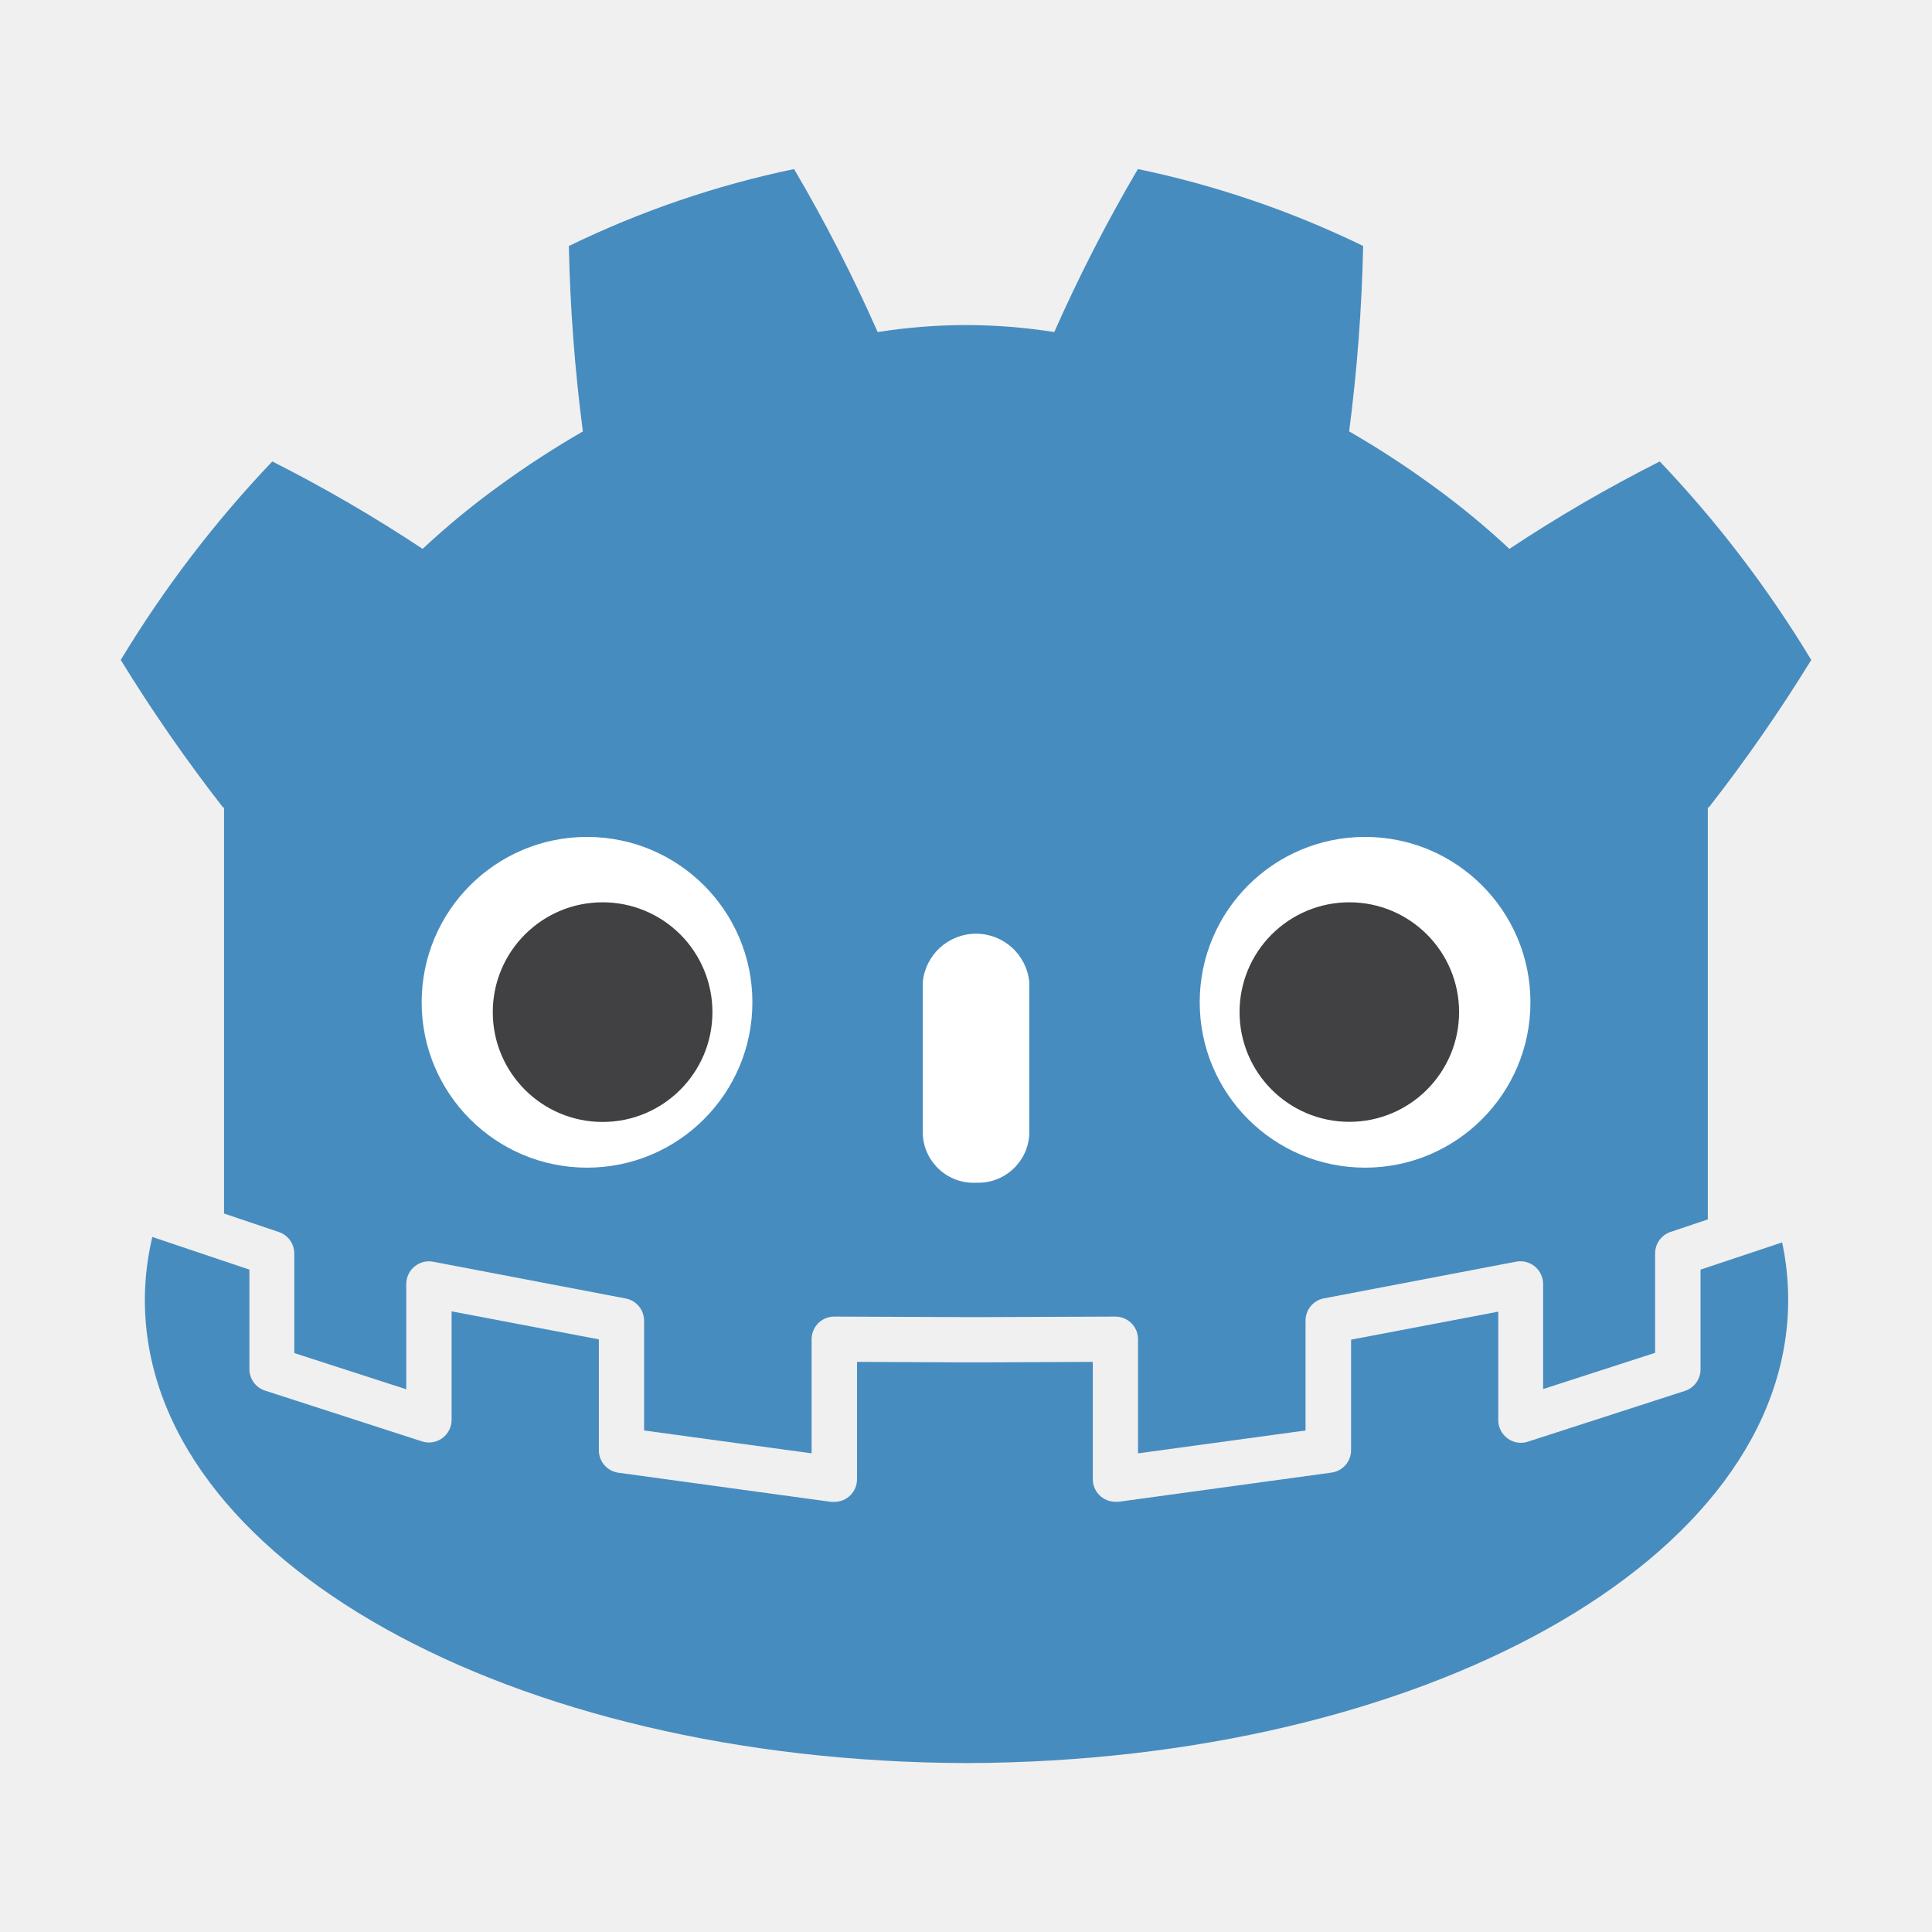
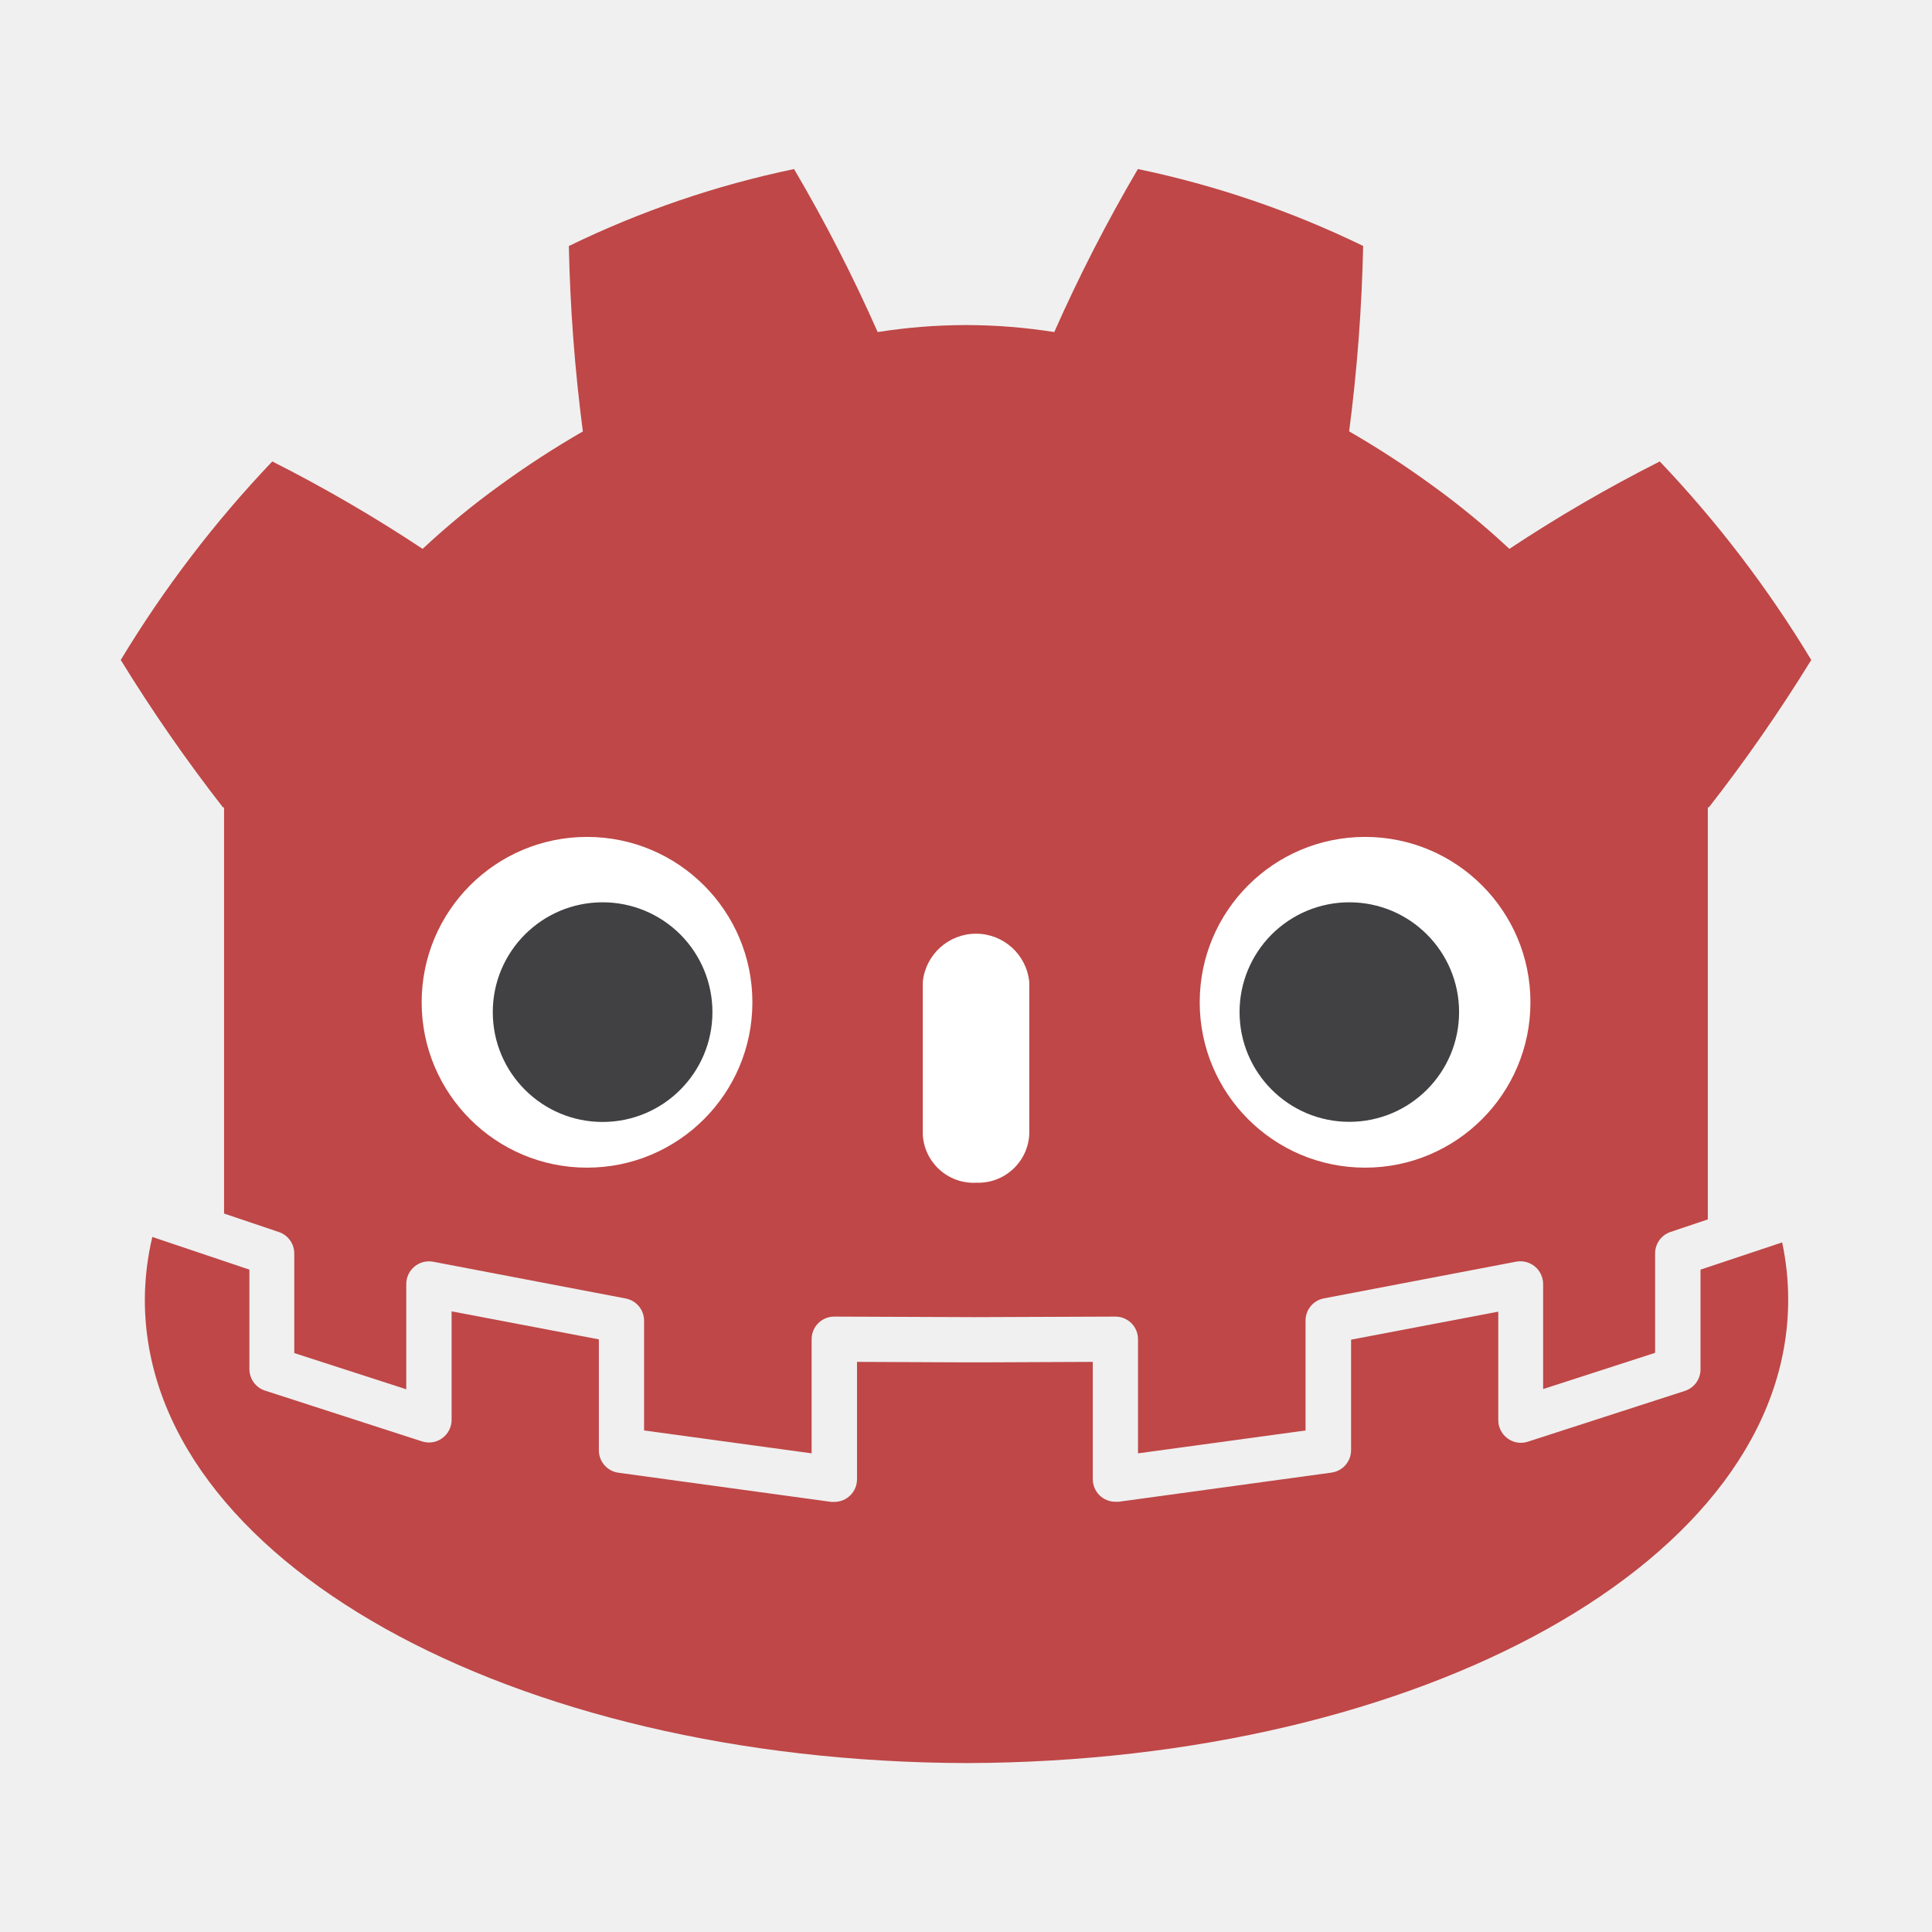
- <svg xmlns="http://www.w3.org/2000/svg" viewBox="0 0 32 32">
-   <path d="M28.166,21.029v1.652a.374.374,0,0,1-.26.357l-2.6.841a.367.367,0,0,1-.335-.054.374.374,0,0,1-.155-.3v-1.8l-2.438.464V24.02a.375.375,0,0,1-.325.371l-3.525.483c-.016,0-.034,0-.051,0A.374.374,0,0,1,18.1,24.5V22.557l-1.819.008h-.267l-1.819-.008V24.5a.375.375,0,0,1-.375.376c-.017,0-.034,0-.052,0l-3.525-.483a.375.375,0,0,1-.324-.371V22.184l-2.439-.464v1.8a.374.374,0,0,1-.154.3.37.37,0,0,1-.336.054l-2.6-.841a.374.374,0,0,1-.259-.357V21.029l-1.608-.541a4.558,4.558,0,0,0-.124,1.04c0,4.317,6.082,7.65,13.6,7.674h.019c7.517-.024,13.6-3.356,13.6-7.674a4.54,4.54,0,0,0-.1-.95Z" style="fill:#478cbf" />
-   <path d="M3.711,13.373V20.1l.907.306a.374.374,0,0,1,.256.355v1.65l1.855.6V21.267a.376.376,0,0,1,.445-.369l3.189.609a.374.374,0,0,1,.305.368v1.818l2.775.379v-1.89a.374.374,0,0,1,.376-.375h0l2.327.009,2.326-.009a.374.374,0,0,1,.377.375v1.89l2.775-.379V21.874a.373.373,0,0,1,.3-.368l3.189-.609a.377.377,0,0,1,.446.369v1.741l1.855-.6V20.76a.374.374,0,0,1,.255-.355l.618-.208V13.373h.017A26.792,26.792,0,0,0,30,10.931a19.02,19.02,0,0,0-2.509-3.288A24.507,24.507,0,0,0,25,9.091a13.01,13.01,0,0,0-1.279-1.052,15.365,15.365,0,0,0-1.375-.894,28.353,28.353,0,0,0,.232-3.071A15.968,15.968,0,0,0,18.847,2.8a26.44,26.44,0,0,0-1.385,2.7,9.46,9.46,0,0,0-1.453-.116h-.018a9.457,9.457,0,0,0-1.454.116,26.275,26.275,0,0,0-1.385-2.7A15.961,15.961,0,0,0,9.422,4.075a28.142,28.142,0,0,0,.232,3.071,15.312,15.312,0,0,0-1.376.894A13.06,13.06,0,0,0,7,9.091a24.553,24.553,0,0,0-2.49-1.448A19.02,19.02,0,0,0,2,10.931a26.792,26.792,0,0,0,1.694,2.443Z" style="fill:#478cbf" />
-   <path d="M12.462,16.6a2.739,2.739,0,1,1-2.74-2.738,2.739,2.739,0,0,1,2.74,2.738" style="fill:#fff" />
-   <path d="M11.8,16.764a1.819,1.819,0,1,1-1.819-1.819A1.817,1.817,0,0,1,11.8,16.764" style="fill:#414042" />
-   <path d="M16.166,19.59a.844.844,0,0,1-.882-.8V16.267a.886.886,0,0,1,1.764,0v2.522a.845.845,0,0,1-.883.8" style="fill:#fff" />
-   <path d="M19.871,16.6a2.739,2.739,0,1,0,2.74-2.738,2.739,2.739,0,0,0-2.74,2.738" style="fill:#fff" />
-   <path d="M20.531,16.764a1.818,1.818,0,1,0,1.817-1.819,1.817,1.817,0,0,0-1.817,1.819" style="fill:#414042" />
+ <svg xmlns="http://www.w3.org/2000/svg" version="1.1" viewBox="0 0 32 32">
+   <path d="M28.166,21.029v1.652a.374.374,0,0,1-.26.357l-2.6.841a.367.367,0,0,1-.335-.054.374.374,0,0,1-.155-.3v-1.8l-2.438.464V24.02a.375.375,0,0,1-.325.371l-3.525.483c-.016,0-.034,0-.051,0A.374.374,0,0,1,18.1,24.5V22.557l-1.819.008h-.267l-1.819-.008V24.5a.375.375,0,0,1-.375.376c-.017,0-.034,0-.052,0l-3.525-.483a.375.375,0,0,1-.324-.371V22.184l-2.439-.464v1.8a.374.374,0,0,1-.154.3.37.37,0,0,1-.336.054l-2.6-.841a.374.374,0,0,1-.259-.357V21.029l-1.608-.541a4.558,4.558,0,0,0-.124,1.04c0,4.317,6.082,7.65,13.6,7.674h.019c7.517-.024,13.6-3.356,13.6-7.674a4.54,4.54,0,0,0-.1-.95Z" fill="#bf4747" />
+   <path d="M3.711,13.373V20.1l.907.306a.374.374,0,0,1,.256.355v1.65l1.855.6V21.267a.376.376,0,0,1,.445-.369l3.189.609a.374.374,0,0,1,.305.368v1.818l2.775.379v-1.89a.374.374,0,0,1,.376-.375h0l2.327.009,2.326-.009a.374.374,0,0,1,.377.375v1.89l2.775-.379V21.874a.373.373,0,0,1,.3-.368l3.189-.609a.377.377,0,0,1,.446.369v1.741l1.855-.6V20.76a.374.374,0,0,1,.255-.355l.618-.208V13.373h.017A26.792,26.792,0,0,0,30,10.931a19.02,19.02,0,0,0-2.509-3.288A24.507,24.507,0,0,0,25,9.091a13.01,13.01,0,0,0-1.279-1.052,15.365,15.365,0,0,0-1.375-.894,28.353,28.353,0,0,0,.232-3.071A15.968,15.968,0,0,0,18.847,2.8a26.44,26.44,0,0,0-1.385,2.7,9.46,9.46,0,0,0-1.453-.116h-.018a9.457,9.457,0,0,0-1.454.116,26.275,26.275,0,0,0-1.385-2.7A15.961,15.961,0,0,0,9.422,4.075a28.142,28.142,0,0,0,.232,3.071,15.312,15.312,0,0,0-1.376.894A13.06,13.06,0,0,0,7,9.091a24.553,24.553,0,0,0-2.49-1.448A19.02,19.02,0,0,0,2,10.931a26.792,26.792,0,0,0,1.694,2.443Z" fill="#bf4747" />
+   <path d="m12.462 16.6a2.739 2.739 0 1 1-2.74-2.738 2.739 2.739 0 0 1 2.74 2.738" fill="#fff" />
+   <path d="m11.8 16.764a1.819 1.819 0 1 1-1.819-1.819 1.817 1.817 0 0 1 1.819 1.819" fill="#414042" />
+   <path d="M16.166,19.59a.844.844,0,0,1-.882-.8V16.267a.886.886,0,0,1,1.764,0v2.522a.845.845,0,0,1-.883.8" fill="#fff" />
+   <path d="m19.871 16.6a2.739 2.739 0 1 0 2.74-2.738 2.739 2.739 0 0 0-2.74 2.738" fill="#fff" />
+   <path d="m20.531 16.764a1.818 1.818 0 1 0 1.817-1.819 1.817 1.817 0 0 0-1.817 1.819" fill="#414042" />
</svg>
